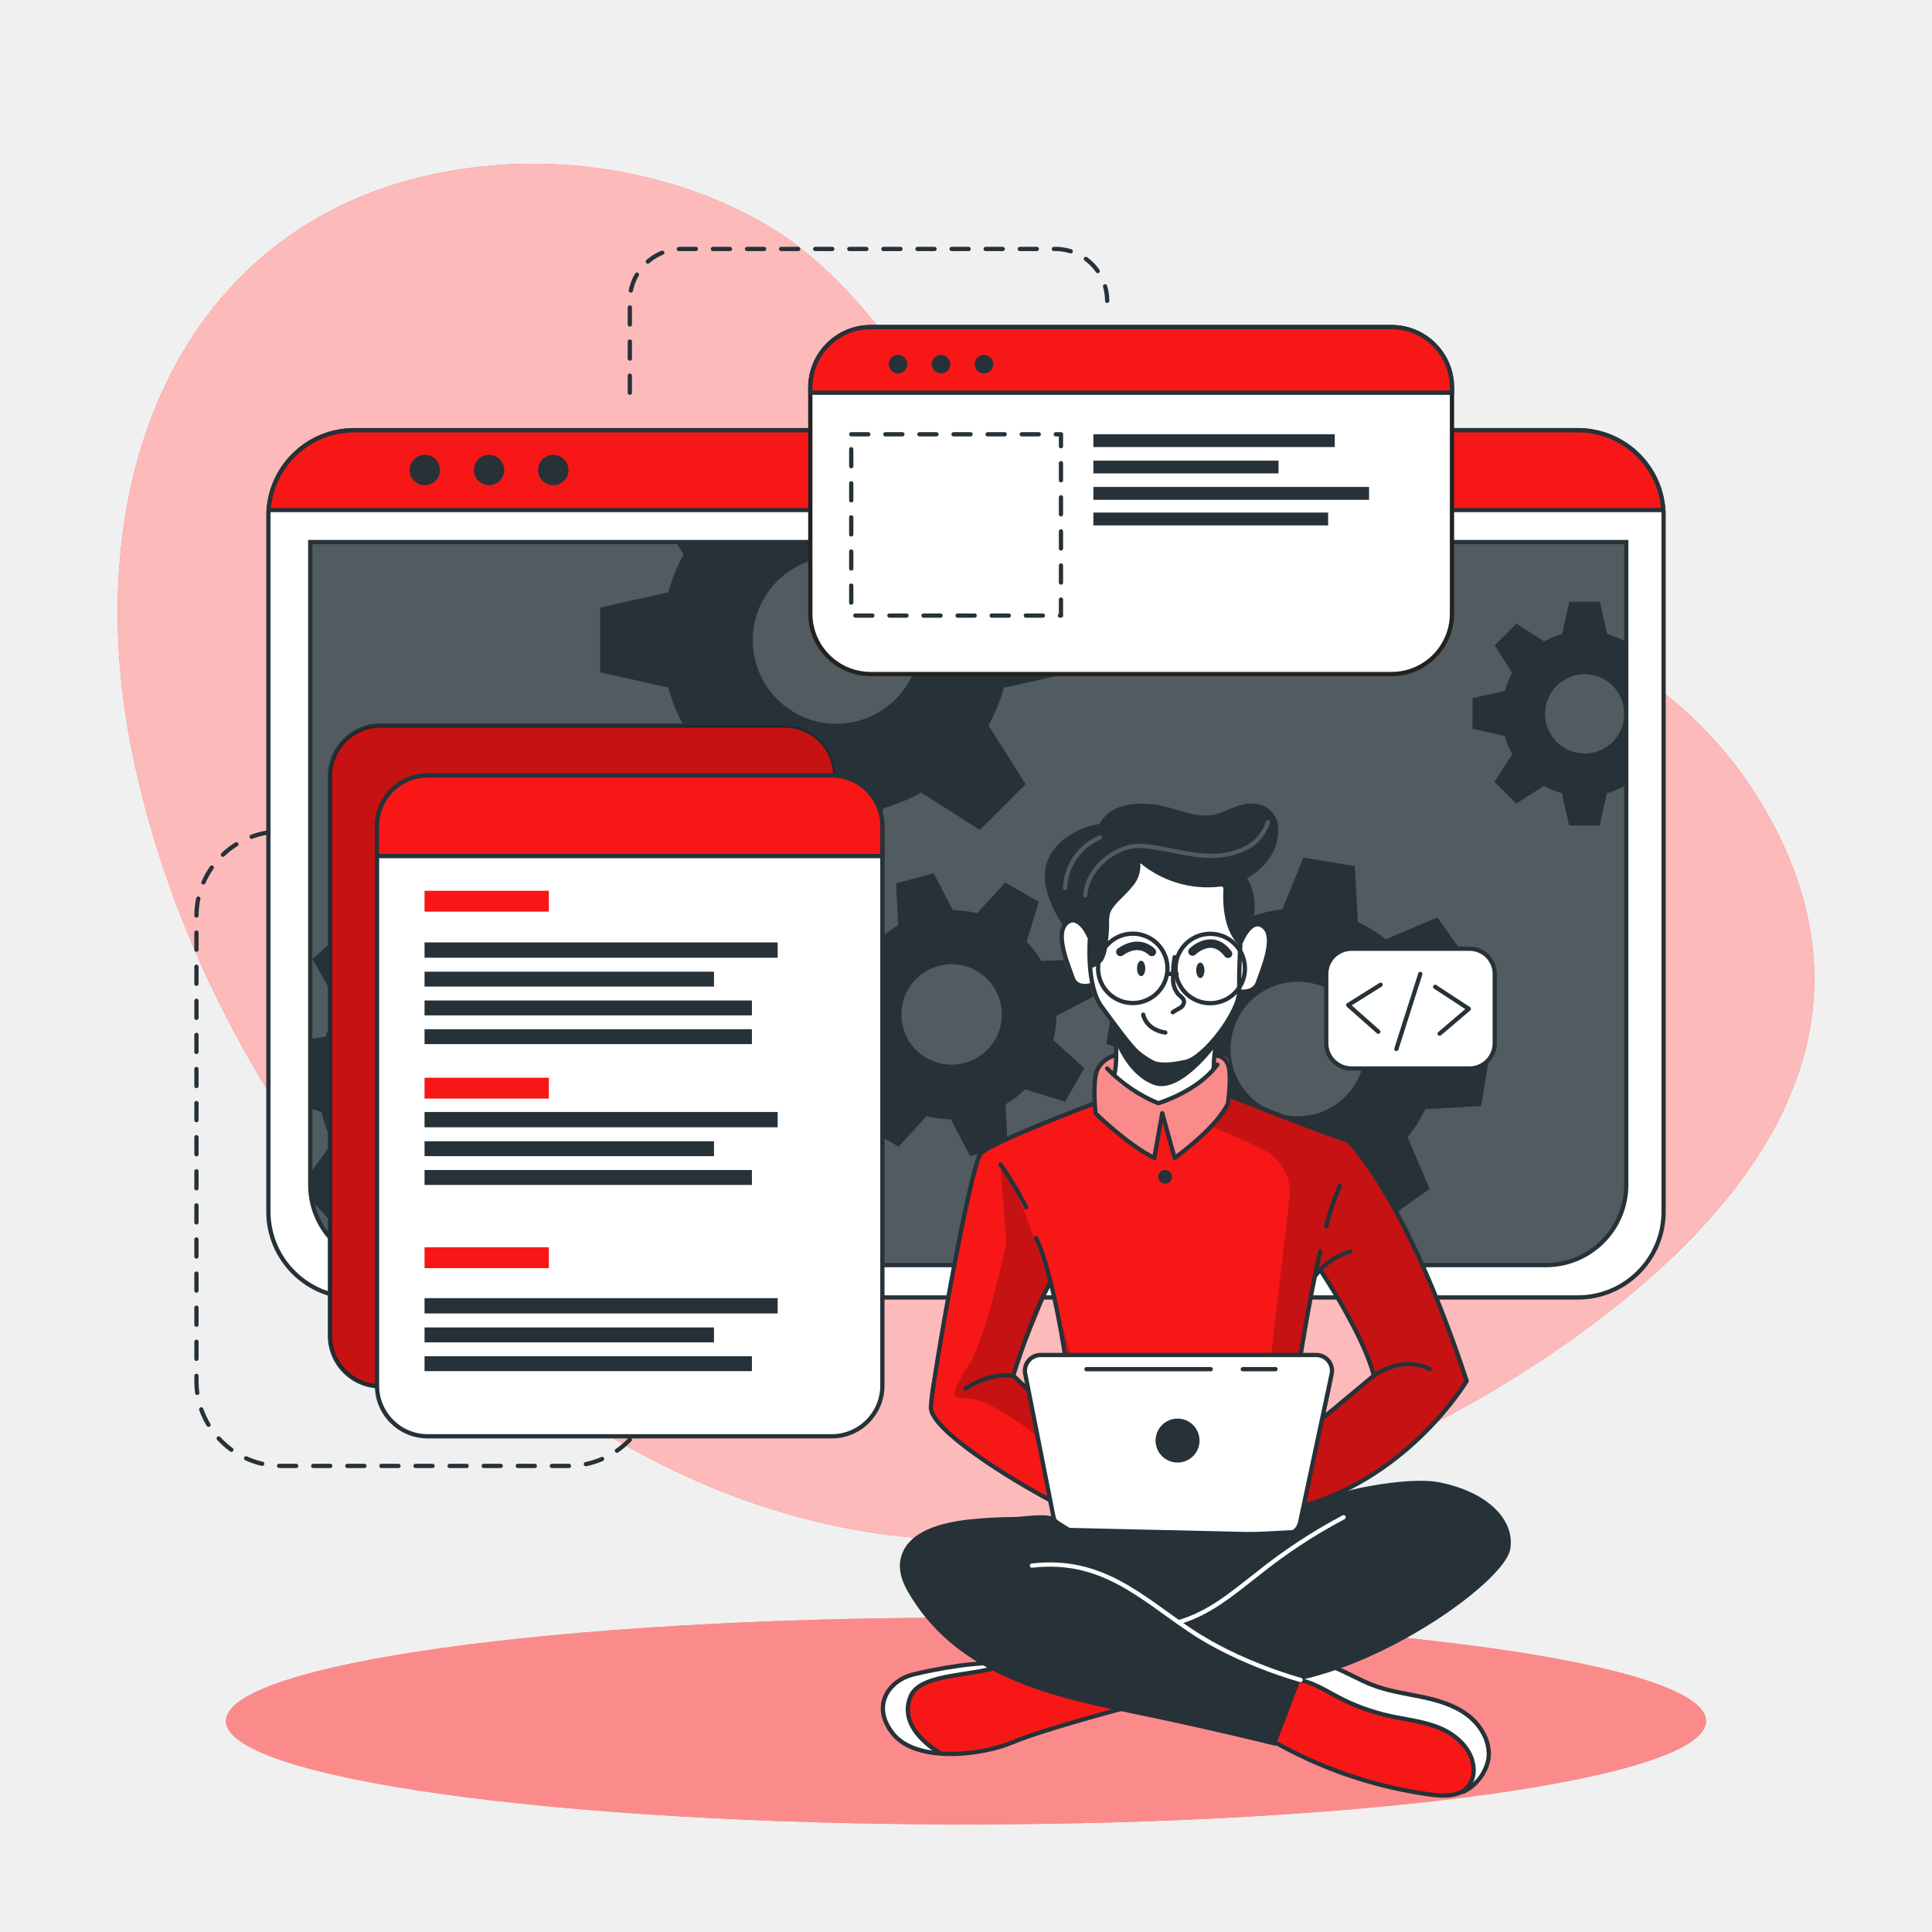
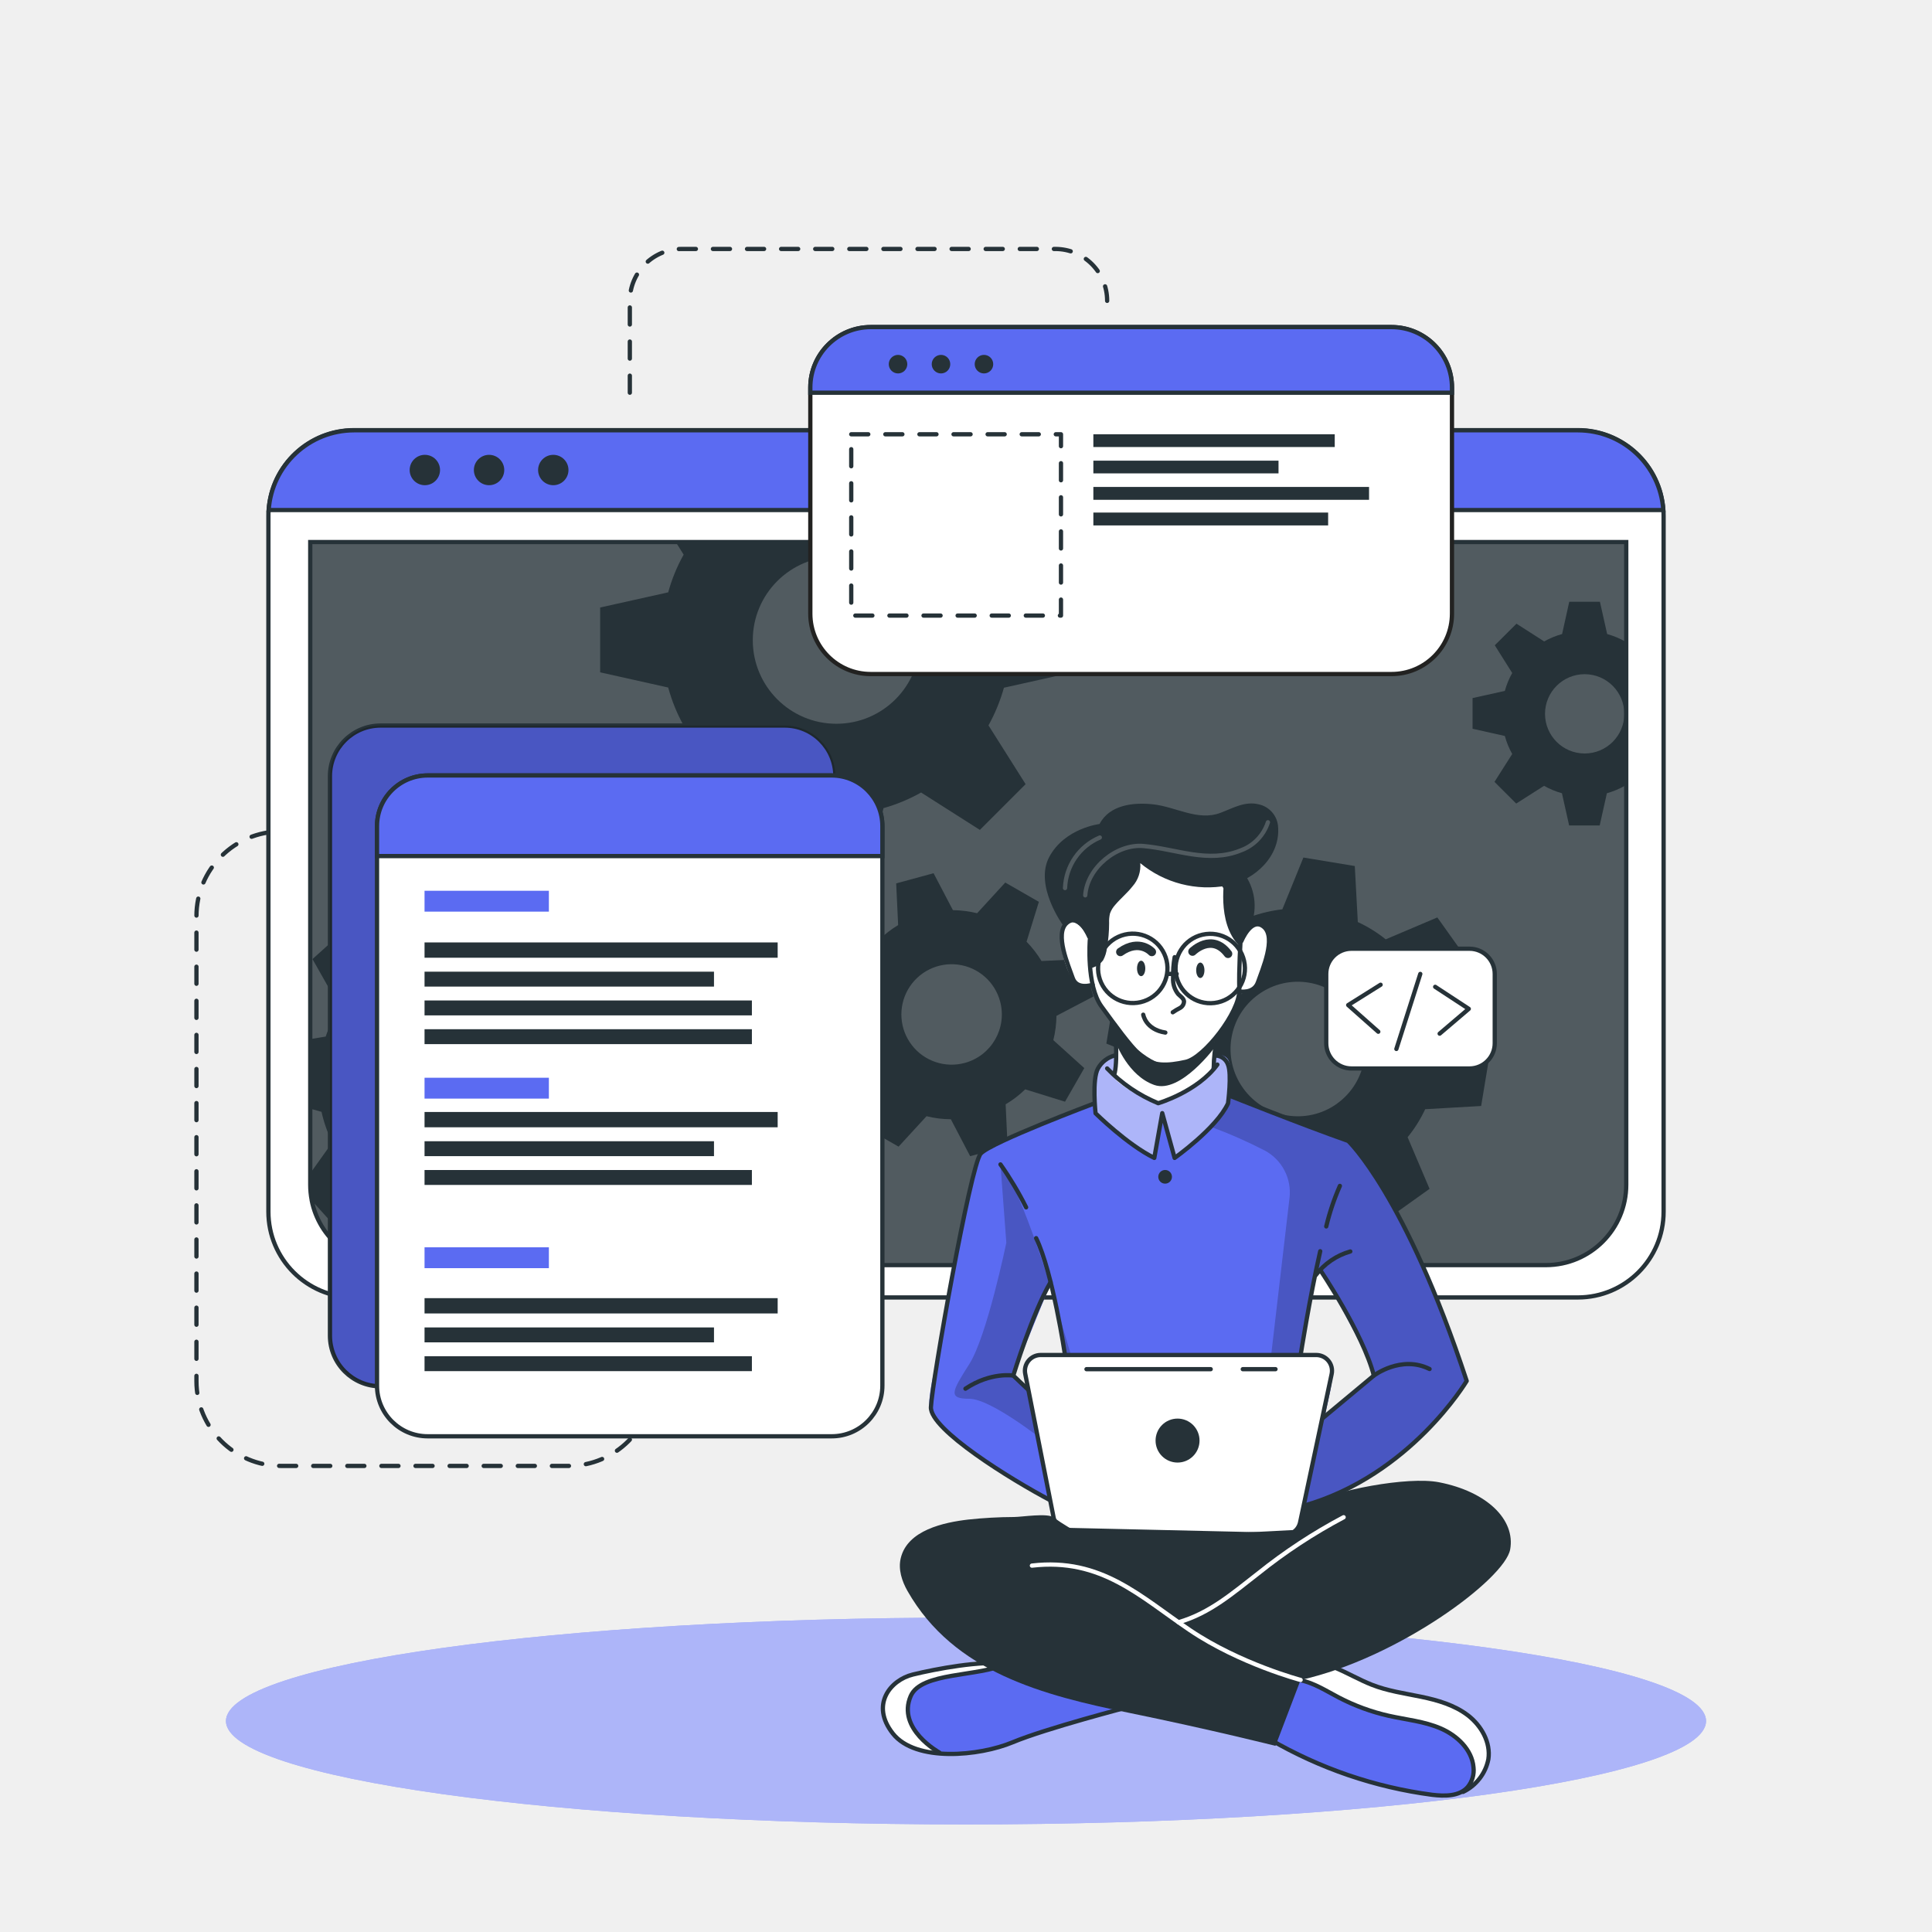
<svg xmlns="http://www.w3.org/2000/svg" viewBox="0 0 500 500">
-   <g id="freepik--background-simple--inject-61">
-     <path d="M456.55,209.11c-48.74-83.48-180.95-53.75-207.95-94.35C234.77,94,219.3,69.87,196.86,57.34c-21.39-12-46.19-16.21-67.81-14.63C51.84,48.36,19.11,117.44,33.94,193.3,53.74,294.49,143.44,397.86,250,398.58,305.74,399,359,379,400.7,350.87l.93-.63C443.33,321.85,493.77,272.84,456.55,209.11Z" style="fill:#F71717" />
-     <path d="M456.55,209.11c-48.74-83.48-180.95-53.75-207.95-94.35C234.77,94,219.3,69.87,196.86,57.34c-21.39-12-46.19-16.21-67.81-14.63C51.84,48.36,19.11,117.44,33.94,193.3,53.74,294.49,143.44,397.86,250,398.58,305.74,399,359,379,400.7,350.87l.93-.63C443.33,321.85,493.77,272.84,456.55,209.11Z" style="fill:#fff;opacity:0.7" />
-   </g>
-   <g id="freepik--Lines--inject-61">
+   <g id="freepik--Lines--inject-102">
    <path d="M78.19,215.18H72.77a21.93,21.93,0,0,0-21.93,21.93V357.45a21.93,21.93,0,0,0,21.93,21.93h74.36a21.93,21.93,0,0,0,21.93-21.93h0" style="fill:none;stroke:#263238;stroke-linecap:round;stroke-linejoin:round;stroke-width:1.103px;stroke-dasharray:4.412" />
    <path d="M163,101.63V77.86A13.43,13.43,0,0,1,176.4,64.43h96.7a13.43,13.43,0,0,1,13.43,13.43h0" style="fill:none;stroke:#263238;stroke-linecap:round;stroke-linejoin:round;stroke-width:1.103px;stroke-dasharray:4.412" />
  </g>
-   <g id="freepik--Shadow--inject-61">
-     <ellipse cx="250" cy="445.4" rx="191.52" ry="26.76" style="fill:#F71717" />
+   <g id="freepik--Shadow--inject-102">
+     <ellipse cx="250" cy="445.4" rx="191.52" ry="26.76" style="fill:#5B6BF2" />
    <ellipse cx="250" cy="445.4" rx="191.52" ry="26.76" style="fill:#fff;opacity:0.5" />
  </g>
-   <g id="freepik--Window--inject-61">
+   <g id="freepik--Window--inject-102">
    <path d="M430.54,133.52V313.58a22.2,22.2,0,0,1-22.19,22.2H91.65a22.2,22.2,0,0,1-22.19-22.2V133.52c0-.53,0-1,.07-1.56a22.18,22.18,0,0,1,22.12-20.64h316.7A22.18,22.18,0,0,1,430.47,132C430.52,132.48,430.54,133,430.54,133.52Z" style="fill:#fff;stroke:#263238;stroke-linecap:round;stroke-linejoin:round;stroke-width:1.103px" />
    <path d="M80.26,140.28H420.87a0,0,0,0,1,0,0V306.61a20.8,20.8,0,0,1-20.8,20.8h-299a20.8,20.8,0,0,1-20.8-20.8V140.28a0,0,0,0,1,0,0Z" style="fill:#263238" />
    <path d="M420.88,140.28V306.61a20.69,20.69,0,0,1-20.57,20.8H100.83a20.69,20.69,0,0,1-20.57-20.8V140.28Z" style="fill:#fff;opacity:0.2" />
-     <path d="M430.47,132H69.53a22.18,22.18,0,0,1,22.12-20.64h316.7A22.18,22.18,0,0,1,430.47,132Z" style="fill:#F71717;stroke:#263238;stroke-miterlimit:10;stroke-width:1.103px" />
+     <path d="M430.47,132H69.53a22.18,22.18,0,0,1,22.12-20.64h316.7A22.18,22.18,0,0,1,430.47,132Z" style="fill:#5B6BF2;stroke:#263238;stroke-miterlimit:10;stroke-width:1.103px" />
    <path d="M113.88,121.64a3.93,3.93,0,1,1-3.93-3.93A3.93,3.93,0,0,1,113.88,121.64Z" style="fill:#263238" />
    <path d="M130.5,121.64a3.93,3.93,0,1,1-3.93-3.93A3.93,3.93,0,0,1,130.5,121.64Z" style="fill:#263238" />
    <circle cx="143.19" cy="121.64" r="3.93" style="fill:#263238" />
    <path d="M420.87,140.28V306.61a20.8,20.8,0,0,1-20.8,20.8h-299a20.8,20.8,0,0,1-20.4-16.76v-.06a21,21,0,0,1-.38-4V140.28Z" style="fill:none;stroke:#263238;stroke-miterlimit:10;stroke-width:1.103px" />
    <path d="M420.55,166a20.94,20.94,0,0,0-4.62-1.91l-1.87-8.35h-7.94l-1.85,8.35a20.25,20.25,0,0,0-4.64,1.91l-7.17-4.59L386.85,167l4.51,7.17a20.35,20.35,0,0,0-1.91,4.64l-8.35,1.85v7.94l8.35,1.87a20,20,0,0,0,1.91,4.66l-4.59,7.22,5.62,5.61,7.21-4.59a20.39,20.39,0,0,0,4.63,1.92l1.86,8.34H414l1.86-8.34a20.78,20.78,0,0,0,4.62-1.92l.37.24V165.8Zm-10.44,29a10.26,10.26,0,1,1,10.26-10.25A10.25,10.25,0,0,1,410.11,195Z" style="fill:#263238" />
    <path d="M277.45,174.05V157.31l-17.6-3.91a45.51,45.51,0,0,0-4-9.77l2.13-3.35h-83.1l2.05,3.26a43,43,0,0,0-4,9.76l-17.61,3.92V174l17.61,3.93a43.65,43.65,0,0,0,4,9.84l-9.67,15.21,11.85,11.84,15.2-9.68a44.38,44.38,0,0,0,9.77,4.05L208,226.74H224.7l3.94-17.59a44.64,44.64,0,0,0,9.74-4.05l15.21,9.68,11.84-11.84-9.61-15.21a45.87,45.87,0,0,0,4-9.75Zm-61,13.26a21.63,21.63,0,1,1,21.63-21.63A21.62,21.62,0,0,1,216.45,187.31Z" style="fill:#263238" />
    <path d="M166.38,289l.71-13.29-13.77-3.88a37.21,37.21,0,0,0-2.82-7.9l8.32-11.68-8.92-9.89-12.46,7a36.51,36.51,0,0,0-7.59-3.63l-2.38-14.12L114.19,231l-3.84,13.81a35,35,0,0,0-7.9,2.8l-11.67-8.31-9.91,8.91,7.06,12.47a35,35,0,0,0-3.64,7.58l-4,.66v18l2.92.82A34.6,34.6,0,0,0,86,295.65l-5.74,8.05.38,6.89v.06l5.93,6.57,12.48-7.05a34.66,34.66,0,0,0,7.61,3.67L109,327.4h0l.11.57,13.28.7.35-1.27h0l3.49-12.53a35.53,35.53,0,0,0,7.94-2.8l11.65,8.3,9.9-8.9-7-12.48a34.53,34.53,0,0,0,3.59-7.57Zm-35.27-20.75a17.2,17.2,0,1,0-1.28,24.28A17.2,17.2,0,0,0,131.11,268.29Z" style="fill:#263238" />
    <path d="M272.6,269.19a27.25,27.25,0,0,0,.81-6.29l9.55-5-2.64-9.69-10.78.5a27.27,27.27,0,0,0-3.87-5l3.19-10.31-8.7-5-7.28,7.94a28.8,28.8,0,0,0-6.27-.8l-5-9.55-9.68,2.63.51,10.79a27.24,27.24,0,0,0-5,3.87l-10.32-3.19-5,8.69,8,7.27a26,26,0,0,0-.79,6.27l-9.57,5,2.64,9.68,10.8-.51a25.39,25.39,0,0,0,3.85,5l-3.21,10.26,8.71,5,7.24-7.88a26.12,26.12,0,0,0,6.29.79l5,9.56,9.68-2.63-.43-9.22-.07-1.58a26.41,26.41,0,0,0,5.06-3.87l10.31,3.2,4.26-7.44.72-1.26Zm-22.87,5.88a13,13,0,1,1,9.1-15.9A13,13,0,0,1,249.73,275.07Z" style="fill:#263238" />
    <path d="M383.32,286.23l2.2-13.3-13.46-5.41a35.27,35.27,0,0,0-1.93-8.3l9.69-10.79-7.84-11-13.36,5.67a35.38,35.38,0,0,0-7.22-4.48l-.78-14.49-13.3-2.2-5.45,13.4a37.15,37.15,0,0,0-8.27,1.95l-10.82-9.69-10.95,7.84,5.68,13.35a36.24,36.24,0,0,0-4.05,6.29c-.15.31-.31.62-.45.93l-14.48.8-2.21,13.28,2.18.88,11.28,4.55a35.18,35.18,0,0,0,1.93,8.26L292,294.63l7.85,11,13.35-5.7a35.06,35.06,0,0,0,7.21,4.52l.75,14.42,13.29,2.2,5.44-13.3a35.13,35.13,0,0,0,8.28-1.94l10.8,9.69,11-7.85-5.68-13.36a34.78,34.78,0,0,0,4.55-7.25Zm-37.3-.6a17.41,17.41,0,1,1,4-24.29A17.41,17.41,0,0,1,346,285.63Z" style="fill:#263238" />
  </g>
-   <g id="freepik--Graphics--inject-61">
-     <rect x="85.39" y="187.77" width="130.8" height="171.01" rx="13.11" style="fill:#F71717;stroke:#263238;stroke-miterlimit:10;stroke-width:1.103px" />
+   <g id="freepik--Graphics--inject-102">
+     <rect x="85.39" y="187.77" width="130.8" height="171.01" rx="13.11" style="fill:#5B6BF2;stroke:#263238;stroke-miterlimit:10;stroke-width:1.103px" />
    <rect x="85.39" y="187.77" width="130.8" height="171.01" rx="13.11" style="opacity:0.2" />
    <path d="M228.36,213.8V358.59a13.11,13.11,0,0,1-13.11,13.12H110.67a13.11,13.11,0,0,1-13.1-13.12V213.8a13.11,13.11,0,0,1,13.1-13.11H215.25A13.11,13.11,0,0,1,228.36,213.8Z" style="fill:#fff;stroke:#263238;stroke-linecap:round;stroke-linejoin:round;stroke-width:1.103px" />
-     <path d="M228.36,213.8v7.75H97.57V213.8a13.11,13.11,0,0,1,13.1-13.11H215.25A13.11,13.11,0,0,1,228.36,213.8Z" style="fill:#F71717;stroke:#263238;stroke-miterlimit:10;stroke-width:1.103px" />
-     <rect x="109.87" y="230.53" width="32.18" height="5.4" style="fill:#F71717" />
-     <rect x="109.87" y="278.92" width="32.18" height="5.4" style="fill:#F71717" />
-     <rect x="109.87" y="322.8" width="32.18" height="5.4" style="fill:#F71717" />
+     <path d="M228.36,213.8v7.75H97.57V213.8a13.11,13.11,0,0,1,13.1-13.11H215.25A13.11,13.11,0,0,1,228.36,213.8Z" style="fill:#5B6BF2;stroke:#263238;stroke-miterlimit:10;stroke-width:1.103px" />
+     <rect x="109.87" y="230.53" width="32.18" height="5.4" style="fill:#5B6BF2" />
+     <rect x="109.87" y="278.92" width="32.18" height="5.4" style="fill:#5B6BF2" />
+     <rect x="109.87" y="322.8" width="32.18" height="5.4" style="fill:#5B6BF2" />
    <rect x="109.87" y="243.9" width="91.39" height="3.96" style="fill:#263238" />
    <rect x="109.87" y="251.47" width="74.91" height="3.86" style="fill:#263238" />
    <rect x="109.87" y="258.92" width="84.72" height="3.86" style="fill:#263238" />
    <rect x="109.87" y="266.36" width="84.72" height="3.86" style="fill:#263238" />
    <rect x="109.87" y="287.78" width="91.39" height="3.96" style="fill:#263238" />
    <rect x="109.87" y="295.35" width="74.91" height="3.86" style="fill:#263238" />
    <rect x="109.87" y="302.8" width="84.72" height="3.86" style="fill:#263238" />
    <rect x="109.87" y="335.96" width="91.39" height="3.96" style="fill:#263238" />
    <rect x="109.87" y="343.54" width="74.91" height="3.86" style="fill:#263238" />
    <rect x="109.87" y="350.99" width="84.72" height="3.86" style="fill:#263238" />
    <path d="M375.77,100.29v58.52a15.63,15.63,0,0,1-15.64,15.63H225.35a15.63,15.63,0,0,1-15.64-15.63V100.29a15.65,15.65,0,0,1,15.64-15.64H360.13A15.64,15.64,0,0,1,375.77,100.29Z" style="fill:#fff;stroke:#222221;stroke-miterlimit:10;stroke-width:1.103px" />
-     <path d="M375.77,100.29v1.34H209.71v-1.34a15.65,15.65,0,0,1,15.64-15.64H360.13A15.64,15.64,0,0,1,375.77,100.29Z" style="fill:#F71717;stroke:#263238;stroke-miterlimit:10;stroke-width:1.103px" />
+     <path d="M375.77,100.29v1.34H209.71v-1.34a15.65,15.65,0,0,1,15.64-15.64H360.13A15.64,15.64,0,0,1,375.77,100.29Z" style="fill:#5B6BF2;stroke:#263238;stroke-miterlimit:10;stroke-width:1.103px" />
    <path d="M234.11,95.94a2.4,2.4,0,1,1,0-3.39A2.41,2.41,0,0,1,234.11,95.94Z" style="fill:#263238" />
    <path d="M245.23,95.94a2.4,2.4,0,1,1,0-3.39A2.41,2.41,0,0,1,245.23,95.94Z" style="fill:#263238" />
    <path d="M256.35,95.94a2.4,2.4,0,1,1,0-3.39A2.41,2.41,0,0,1,256.35,95.94Z" style="fill:#263238" />
    <rect x="220.3" y="112.39" width="54.28" height="46.92" style="fill:none;stroke:#263238;stroke-linecap:round;stroke-linejoin:round;stroke-width:1.103px;stroke-dasharray:4.412" />
    <rect x="282.96" y="112.39" width="62.47" height="3.3" style="fill:#263238" />
    <rect x="282.96" y="119.22" width="47.92" height="3.29" style="fill:#263238" />
    <rect x="282.96" y="126.02" width="71.35" height="3.33" style="fill:#263238" />
    <rect x="282.96" y="132.65" width="60.76" height="3.33" style="fill:#263238" />
    <rect x="343.23" y="245.53" width="43.61" height="30.99" rx="6.53" style="fill:#fff;stroke:#263238;stroke-linecap:round;stroke-linejoin:round;stroke-width:1.103px" />
    <polyline points="357.3 254.85 348.91 260.11 356.7 267.01" style="fill:none;stroke:#263238;stroke-linecap:round;stroke-linejoin:round;stroke-width:1.103px" />
    <polyline points="372.58 267.51 380.12 261.09 371.42 255.39" style="fill:none;stroke:#263238;stroke-linecap:round;stroke-linejoin:round;stroke-width:1.103px" />
    <line x1="361.38" y1="271.47" x2="367.57" y2="252.05" style="fill:none;stroke:#263238;stroke-linecap:round;stroke-linejoin:round;stroke-width:1.103px" />
  </g>
-   <g id="freepik--Character--inject-61">
-     <path d="M296.86,440.47s-29,8.31-33.05,9.75c-3.68,1.3-13.66,4.8-21.15,3.71a15.89,15.89,0,0,1-2.14-.46c-7.59-2.26-11-4.37-12-9.14s2.78-8.29,6.42-10.54,23.38-4.6,23.38-4.6l4.77,1.4h0Z" style="fill:#F71717" />
+   <g id="freepik--Character--inject-102">
+     <path d="M296.86,440.47s-29,8.31-33.05,9.75c-3.68,1.3-13.66,4.8-21.15,3.71a15.89,15.89,0,0,1-2.14-.46c-7.59-2.26-11-4.37-12-9.14s2.78-8.29,6.42-10.54,23.38-4.6,23.38-4.6l4.77,1.4h0Z" style="fill:#5B6BF2" />
    <path d="M242.66,453.93a15.89,15.89,0,0,1-2.14-.46c-7.59-2.26-11-4.37-12-9.14s2.78-8.29,6.42-10.54,23.38-4.6,23.38-4.6l4.77,1.4c-4.32,2-20.4,3.09-23.91,5.11s-5.2,5.82-3.13,11C237.16,449.4,240.12,452.05,242.66,453.93Z" style="fill:#fff" />
    <path d="M292.5,441.65s-21.78,5.64-30.42,9.25-25.11,5.19-31-2.25-.68-13.86,5.19-15.29,17.74-3.68,24.22-2.77" style="fill:none;stroke:#263238;stroke-linecap:round;stroke-linejoin:round;stroke-width:1.103px" />
    <path d="M243.09,453.54s-11.08-6.08-7.4-14.6c2.72-6.28,17.5-4.92,24.82-8.35" style="fill:none;stroke:#263238;stroke-linecap:round;stroke-linejoin:round;stroke-width:1.103px" />
-     <path d="M385.19,455.28c-.3,3-1.35,5.81-4.35,7.58-2,1.18-4.84,1.88-8.91,1.84-10.17-.13-29.29-7.4-29.29-7.4l-17.9-9.9,9.31-14.73,2.55-4,6.58,1.48s5.45,3.09,10.93,5.55,18.79,3,23.48,6.77S385.7,450.34,385.19,455.28Z" style="fill:#F71717" />
+     <path d="M385.19,455.28c-.3,3-1.35,5.81-4.35,7.58-2,1.18-4.84,1.88-8.91,1.84-10.17-.13-29.29-7.4-29.29-7.4l-17.9-9.9,9.31-14.73,2.55-4,6.58,1.48s5.45,3.09,10.93,5.55,18.79,3,23.48,6.77S385.7,450.34,385.19,455.28Z" style="fill:#5B6BF2" />
    <path d="M385.19,455.28c-.3,3-1.35,5.81-4.35,7.58a13.39,13.39,0,0,0-.5-8.94c-2-4.49-8.51-8.45-17.07-9.11s-15.11-4.66-18.54-6.45c-2.68-1.39-8.33-4.43-10.68-5.69l2.55-4,6.58,1.48s5.45,3.09,10.93,5.55,18.79,3,23.48,6.77S385.7,450.34,385.19,455.28Z" style="fill:#fff" />
    <path d="M328.71,450.18a112.86,112.86,0,0,0,41.9,14.31c3.26.39,7.05.45,9.23-2a6.82,6.82,0,0,0,1.5-5.11c-.39-4.6-4.26-8.24-8.5-10.07s-8.91-2.25-13.42-3.26a53.38,53.38,0,0,1-12.9-4.72c-3.24-1.69-6.37-3.74-9.94-4.5s-7.82.16-9.73,3.28" style="fill:none;stroke:#263238;stroke-linecap:round;stroke-linejoin:round;stroke-width:1.103px" />
    <path d="M378.64,463.74a11.92,11.92,0,0,0,6.55-8.46c.65-4.33-1.82-8.69-5.29-11.35s-7.82-3.92-12.11-4.81S359.11,437.63,355,436c-6.27-2.46-12.46-7.3-19-5.57" style="fill:none;stroke:#263238;stroke-linecap:round;stroke-linejoin:round;stroke-width:1.103px" />
-     <path d="M348.91,295.26l-30.29-11.52-.38-.15s.11-.8.2-2c.19-2.42.29-6.36-.85-7.69-1.69-2-6.47-.32-11.14-2.46s-13.3,1.69-13.3,1.69-6.24-1.15-9,3.35c-1.4,3.63-.92,9-.92,9l-.57.2c-3.61,1.35-23.25,8.74-27.4,11.71-4.59,3.25-9.67,36.62-11.3,46.42s-4.53,18.63-3.06,22,22.57,19.62,34.71,23.81,55.19,3,55.19,3,.7-.19,1.95-.59c7.28-2.34,33.11-12,46.82-34.68C379.59,357.39,366.31,313.86,348.91,295.26Zm-81.84,56.13c-2.23,1.58-1,7.7-1,7.7l-3.79-3.34,9.52-23.41,4.06,18S269.3,349.82,267.07,351.39Zm76.16,14.87c-1.05.54,3-10.71,1.08-13.26s-7.71-2.31-7.71-2.31l.49-3.07,3.43-17.6,1.14-1.35s11.78,20.19,13.89,27.31C355.55,356,342.71,366.26,343.23,366.26Z" style="fill:#F71717" />
+     <path d="M348.91,295.26l-30.29-11.52-.38-.15s.11-.8.2-2c.19-2.42.29-6.36-.85-7.69-1.69-2-6.47-.32-11.14-2.46s-13.3,1.69-13.3,1.69-6.24-1.15-9,3.35c-1.4,3.63-.92,9-.92,9l-.57.2c-3.61,1.35-23.25,8.74-27.4,11.71-4.59,3.25-9.67,36.62-11.3,46.42s-4.53,18.63-3.06,22,22.57,19.62,34.71,23.81,55.19,3,55.19,3,.7-.19,1.95-.59c7.28-2.34,33.11-12,46.82-34.68C379.59,357.39,366.31,313.86,348.91,295.26Zm-81.84,56.13c-2.23,1.58-1,7.7-1,7.7l-3.79-3.34,9.52-23.41,4.06,18S269.3,349.82,267.07,351.39Zm76.16,14.87c-1.05.54,3-10.71,1.08-13.26s-7.71-2.31-7.71-2.31l.49-3.07,3.43-17.6,1.14-1.35s11.78,20.19,13.89,27.31C355.55,356,342.71,366.26,343.23,366.26Z" style="fill:#5B6BF2" />
    <path d="M291.72,222.25l-15.64,16.6s-2.15,1.91-1.3,6.72,2.85,9,4.36,9.28a21.37,21.37,0,0,0,3.62.32s3.35,7.26,5.73,10.11c0,0,.82,11.21.38,14.32,0,0,5.62,4.91,10.91,5.53s13.46-7.48,13.46-7.48l2-9.92s4.8-7.28,5.12-9.22,2.52-1.44,3.6-2.4,3.57-5.23,4-9.27.44-8.68-4.25-7.32c-4.07-1.09-1.52-9.69-1.52-9.69l-7.15-6.3Z" style="fill:#fff" />
    <path d="M318.62,283.74a17.67,17.67,0,0,1-.81,1.81c-2.58,4.86-13.82,14.13-13.82,14.13l-3.4-10.45-1.86,10.45c-3.75-1.64-15.19-11.55-15.19-11.55s-.39-.93-.86-2.38l.57-.2s-.48-5.41.92-9c2.74-4.5,9-3.35,9-3.35s8.63-3.83,13.3-1.69,9.45.48,11.14,2.46.65,9.66.65,9.66Z" style="fill:#fff;opacity:0.5" />
    <path d="M348.91,295.26l-30.29-11.52-.38-.15s.11-.8.2-2l-.63,3.93-4.48,6.08a124,124,0,0,1,14,6.16A12.28,12.28,0,0,1,333.73,310l-5.58,47.75-2.29,27.11,6.91,7.17c7.28-2.34,33.11-12,46.82-34.68C379.59,357.39,366.31,313.86,348.91,295.26Zm-5.68,71c-1.05.54,3-10.71,1.08-13.26s-7.71-2.31-7.71-2.31l.49-3.07,3.43-17.6,1.14-1.35s11.78,20.19,13.89,27.31C355.55,356,342.71,366.26,343.23,366.26Z" style="opacity:0.2" />
    <path d="M277.87,353l-4.71-15.74s-8.45-28.81-14.24-35.91l1.52,20.26s-5,24.2-9.57,31.39-5.59,9,0,9,19.2,10.84,19.2,10.84l-1.05-9ZM266,359.09l-3.79-3.34,9.52-23.41,4.06,18s-6.52-.49-8.75,1.08S266,359.09,266,359.09Z" style="opacity:0.2" />
    <path d="M288.49,265.28s.86,8.49,0,12.37" style="fill:none;stroke:#263238;stroke-linecap:round;stroke-linejoin:round;stroke-width:1.103px" />
    <path d="M314.11,276.51a36.53,36.53,0,0,1,.94-8.11" style="fill:none;stroke:#263238;stroke-linecap:round;stroke-linejoin:round;stroke-width:1.103px" />
    <path d="M316.38,228.58s5.14,6.45,4.87,11.33-.65,10.66-.52,16.32-9.09,17.52-13.83,18.57-8.82,1.32-11.85-1.71-6.06-7.24-10-12.64-3-17.25-3-17.25" style="fill:none;stroke:#263238;stroke-linecap:round;stroke-linejoin:round;stroke-width:1.103px" />
    <path d="M304,247.71a26.82,26.82,0,0,0-.4,5.37,6.05,6.05,0,0,0,1.32,4.2c.57.58,1.39,1.05,1.5,1.85a2,2,0,0,1-1.06,1.75,15.55,15.55,0,0,0-1.85,1.1" style="fill:none;stroke:#263238;stroke-linecap:round;stroke-linejoin:round;stroke-width:1.103px" />
    <path d="M295.87,262.6s.59,3.83,5.72,4.63" style="fill:none;stroke:#263238;stroke-linecap:round;stroke-linejoin:round;stroke-width:1.103px" />
    <path d="M296.4,250.63c0,1.11-.48,2-1.07,2s-1.07-.89-1.07-2,.48-2,1.07-2S296.4,249.53,296.4,250.63Z" style="fill:#263238" />
    <path d="M311.71,251.11c0,1.11-.48,2-1.07,2s-1.07-.9-1.07-2,.48-2,1.07-2S311.71,250,311.71,251.11Z" style="fill:#263238" />
    <path d="M308.62,246.26s5-5,9.19.58" style="fill:none;stroke:#263238;stroke-linecap:round;stroke-linejoin:round;stroke-width:2.206px" />
    <path d="M298.09,246.36s-3.16-3.54-8.14,0" style="fill:none;stroke:#263238;stroke-linecap:round;stroke-linejoin:round;stroke-width:2.206px" />
    <path d="M288.87,270s3.05,8.4,9.86,10.79,15.85-10,15.85-10l-.47-1.61s-5.93,7.7-12.52,6.39-13.1-10.25-13.1-10.25Z" style="fill:#263238" />
    <path d="M282.76,254.85s-4.06,1.43-5.14-1.73-4.78-11.49-1.54-14.27,5.84,3.67,5.84,3.67" style="fill:none;stroke:#263238;stroke-linecap:round;stroke-linejoin:round;stroke-width:1.103px" />
    <path d="M320.72,256.57s3.77.76,4.85-2.4,4.78-11.49,1.54-14.27-5.84,3.67-5.84,3.67" style="fill:none;stroke:#263238;stroke-linecap:round;stroke-linejoin:round;stroke-width:1.103px" />
    <path d="M281.92,250.63a5.62,5.62,0,0,0,3.56-2.1,8.74,8.74,0,0,0,1-3.19,37.59,37.59,0,0,0,.56-6.44,8.81,8.81,0,0,1,.23-2.51,6.6,6.6,0,0,1,1.36-2.23c1.41-1.66,3.12-3.06,4.47-4.78a8,8,0,0,0,2-6,27.45,27.45,0,0,0,22.47,5.81c7.15-1.4,14-7.67,13.17-15.55a6.37,6.37,0,0,0-5-5.48c-3.53-.88-6.7,1-9.9,2.21-5.83,2.2-11.54-1.58-17.43-2.21-5-.55-11.23.08-13.85,5.09,0,0-9,1.06-13,8.5s3.57,17.73,3.57,17.73,3-3.68,6.93,3.76Z" style="fill:#263238" />
    <path d="M317,226.68s-2.34,12.2,3.77,18.11c0,0,1.34-3.67,2.69-4.57a14.13,14.13,0,0,0-1.07-13.54C317.87,219.58,317,226.68,317,226.68Z" style="fill:#263238" />
    <path d="M328.14,212.8a11.49,11.49,0,0,1-7,7.27c-8.48,3.46-16.71-.37-25.21-1.12-6.93-.62-14.58,5.64-15.07,12.76" style="fill:none;stroke:#fff;stroke-linecap:round;stroke-linejoin:round;stroke-width:1.103px;opacity:0.2" />
    <path d="M275.63,229.83a14.81,14.81,0,0,1,9-13.08" style="fill:none;stroke:#fff;stroke-linecap:round;stroke-linejoin:round;stroke-width:1.103px;opacity:0.2" />
    <path d="M286.53,276.51a38.71,38.71,0,0,0,13.21,9s10.15-2.95,15.31-10" style="fill:none;stroke:#263238;stroke-linecap:round;stroke-linejoin:round;stroke-width:1.103px" />
    <circle cx="293.15" cy="250.63" r="8.98" transform="translate(-77.79 145.02) rotate(-24.64)" style="fill:none;stroke:#263238;stroke-linecap:round;stroke-linejoin:round;stroke-width:1.103px" />
    <circle cx="313.22" cy="250.63" r="8.98" transform="translate(-28.22 40.06) rotate(-7)" style="fill:none;stroke:#263238;stroke-linecap:round;stroke-linejoin:round;stroke-width:1.103px" />
    <path d="M288.49,273.16a7,7,0,0,0-4.33,3.35c-1.59,2.8-.63,11.61-.63,11.61s8.21,8.12,15.2,11.55l2.06-11.59,3.2,11.59s10.82-7.65,13.82-14.12c0,0,1-7.55,0-10a3.47,3.47,0,0,0-3.23-2.37" style="fill:none;stroke:#263238;stroke-linecap:round;stroke-linejoin:round;stroke-width:1.103px" />
    <path d="M275.63,350.7s-3.21-21.5-7.48-30.27" style="fill:none;stroke:#263238;stroke-linecap:round;stroke-linejoin:round;stroke-width:1.103px" />
    <path d="M258.92,301.35a87,87,0,0,1,6.64,11.11" style="fill:none;stroke:#263238;stroke-linecap:round;stroke-linejoin:round;stroke-width:1.103px" />
    <path d="M343.23,317.4a62.1,62.1,0,0,1,3.53-10.49" style="fill:none;stroke:#263238;stroke-linecap:round;stroke-linejoin:round;stroke-width:1.103px" />
    <path d="M336.6,350.7s2.31-14.74,5.07-26.88" style="fill:none;stroke:#263238;stroke-linecap:round;stroke-linejoin:round;stroke-width:1.103px" />
    <path d="M340.52,330a17,17,0,0,1,8.94-6.12" style="fill:none;stroke:#263238;stroke-linecap:round;stroke-linejoin:round;stroke-width:1.103px" />
    <path d="M318.25,283.59s18.63,7.45,30.66,11.68c0,0,14.8,13.91,30.67,62.12,0,0-14.54,24.46-42.2,32.3" style="fill:none;stroke:#263238;stroke-linecap:round;stroke-linejoin:round;stroke-width:1.103px" />
    <path d="M342.18,367.13,355.55,356s7.07-5.37,14.42-1.7" style="fill:none;stroke:#263238;stroke-linecap:round;stroke-linejoin:round;stroke-width:1.103px" />
    <path d="M341.67,328.67S352.72,345,355.55,356" style="fill:none;stroke:#263238;stroke-linecap:round;stroke-linejoin:round;stroke-width:1.103px" />
    <path d="M266.15,359.71,262.24,356s-5.8-1-12.38,3.39" style="fill:none;stroke:#263238;stroke-linecap:round;stroke-linejoin:round;stroke-width:1.103px" />
    <path d="M262.24,356s4.86-16,9.65-24.19" style="fill:none;stroke:#263238;stroke-linecap:round;stroke-linejoin:round;stroke-width:1.103px" />
    <path d="M283.25,285.55s-26.81,10.06-29.44,13-12.62,59.19-12.89,65.63c-.23,5.76,20.65,18.69,31,24.14" style="fill:none;stroke:#263238;stroke-linecap:round;stroke-linejoin:round;stroke-width:1.103px" />
    <path d="M303.3,304.56a1.77,1.77,0,1,1-1.77-1.77A1.76,1.76,0,0,1,303.3,304.56Z" style="fill:#263238" />
    <path d="M334.32,398.78h-61a1.43,1.43,0,0,1-1.43-1.43h0a1.43,1.43,0,0,1,1.43-1.43h61a1.43,1.43,0,0,1,1.43,1.43h0A1.43,1.43,0,0,1,334.32,398.78Z" style="fill:#263238" />
    <path d="M336.46,394l8.17-38.4a4.08,4.08,0,0,0-4-4.93h-71.3a4.08,4.08,0,0,0-4,4.88l7.33,37.12a4.08,4.08,0,0,0,3.91,3.29l55.79,1.28A4.1,4.1,0,0,0,336.46,394Z" style="fill:#fff;stroke:#263238;stroke-linecap:round;stroke-linejoin:round;stroke-width:1.103px" />
    <path d="M310.44,372.83a5.69,5.69,0,1,1-5.69-5.7A5.69,5.69,0,0,1,310.44,372.83Z" style="fill:#263238" />
    <line x1="321.63" y1="354.34" x2="330.1" y2="354.34" style="fill:none;stroke:#263238;stroke-linecap:round;stroke-linejoin:round;stroke-width:1.103px" />
    <line x1="281.18" y1="354.34" x2="313.33" y2="354.34" style="fill:none;stroke:#263238;stroke-linecap:round;stroke-linejoin:round;stroke-width:1.103px" />
    <path d="M336.6,434.77l-6.5,17.06s-16.58-4.18-37.81-8.53c-22.21-4.55-45.4-10.44-57.43-31.55-1.46-2.57-2.44-5.61-1.75-8.49,1.73-7.29,11.22-9.27,17.47-10a113.92,113.92,0,0,1,11.83-.66c2,0,8.65-1.09,10.26.1a47.14,47.14,0,0,0,7.71,4.57c3.55,1.51,55.37-1.35,55.37-1.35a18.59,18.59,0,0,0,1.63-6.23c8.15-4.14,27-7.64,35-6.09,12.53,2.43,19.84,9.74,18.45,17.4S361.76,429.2,336.6,434.77Z" style="fill:#263238" />
    <path d="M336.6,434.77s-15.77-4.18-28.65-12.88-22.94-18.8-40.89-16.71" style="fill:none;stroke:#fff;stroke-linecap:round;stroke-linejoin:round;stroke-width:1.103px" />
    <path d="M305,419.84c8.14-2.34,14.11-7.61,20.64-12.66a139.62,139.62,0,0,1,22.09-14.52" style="fill:none;stroke:#fff;stroke-linecap:round;stroke-linejoin:round;stroke-width:1.103px" />
    <line x1="302.13" y1="252.05" x2="304.52" y2="252.05" style="fill:none;stroke:#263238;stroke-linecap:round;stroke-linejoin:round;stroke-width:1.103px" />
  </g>
</svg>
